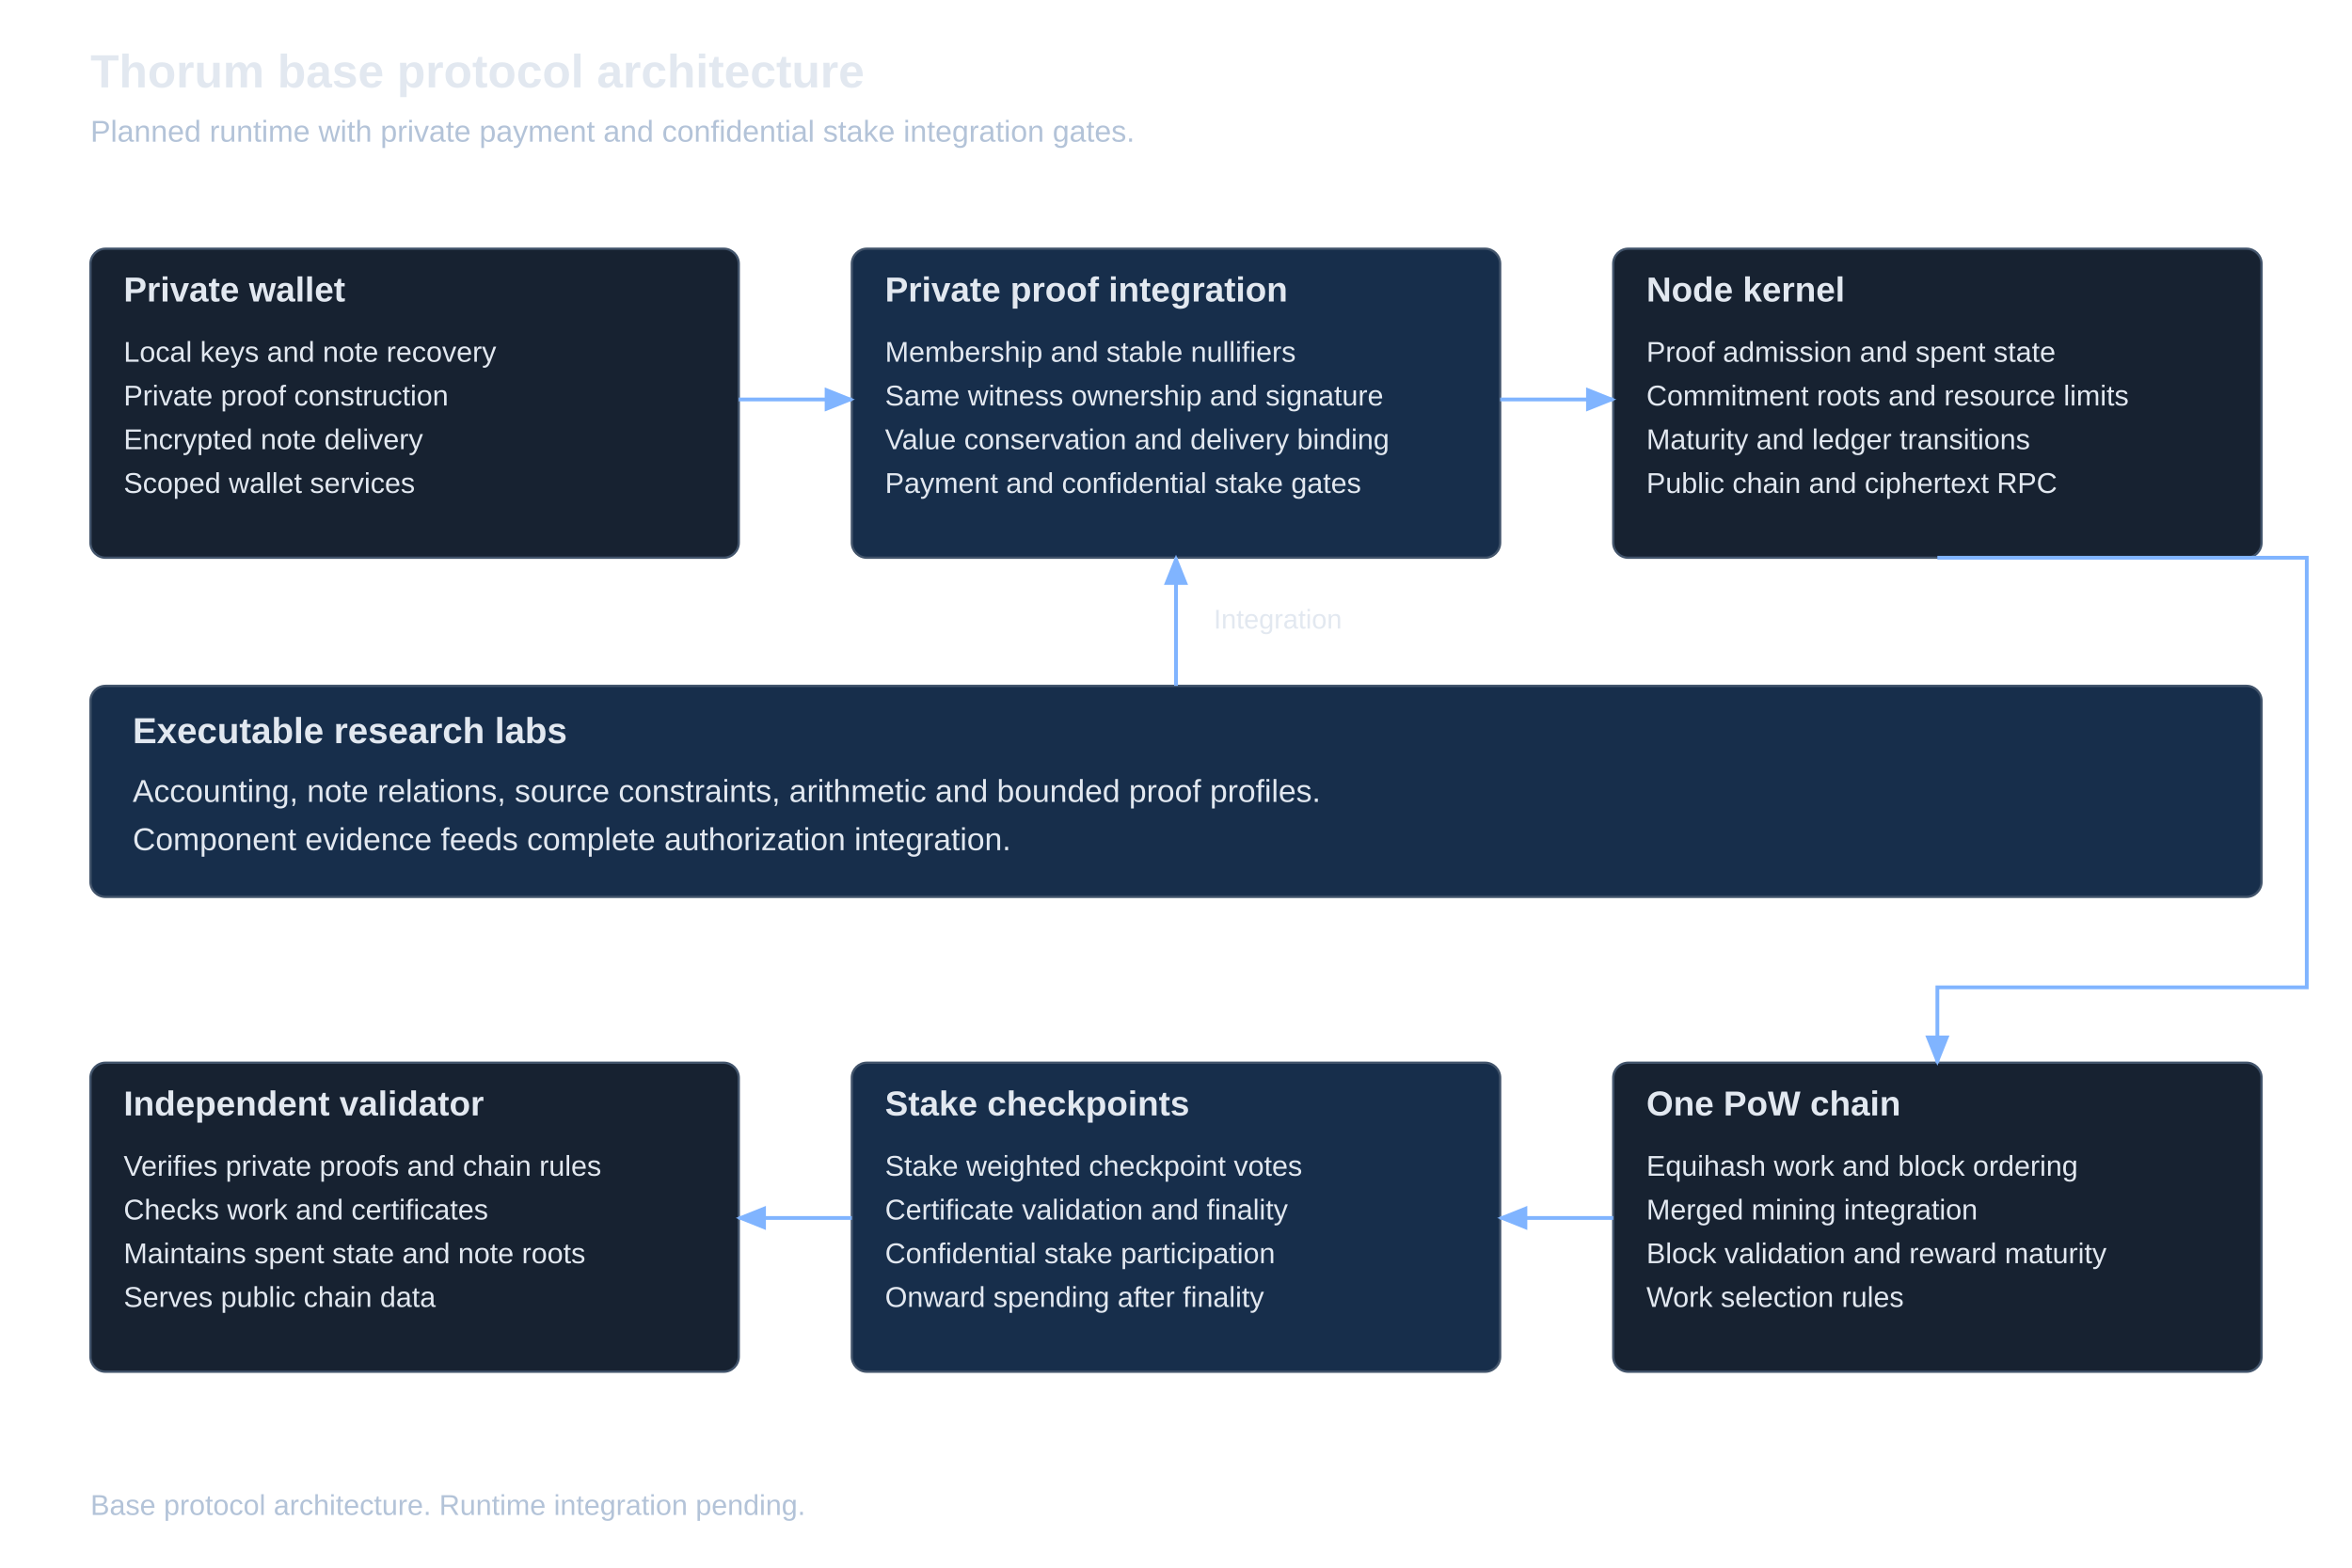
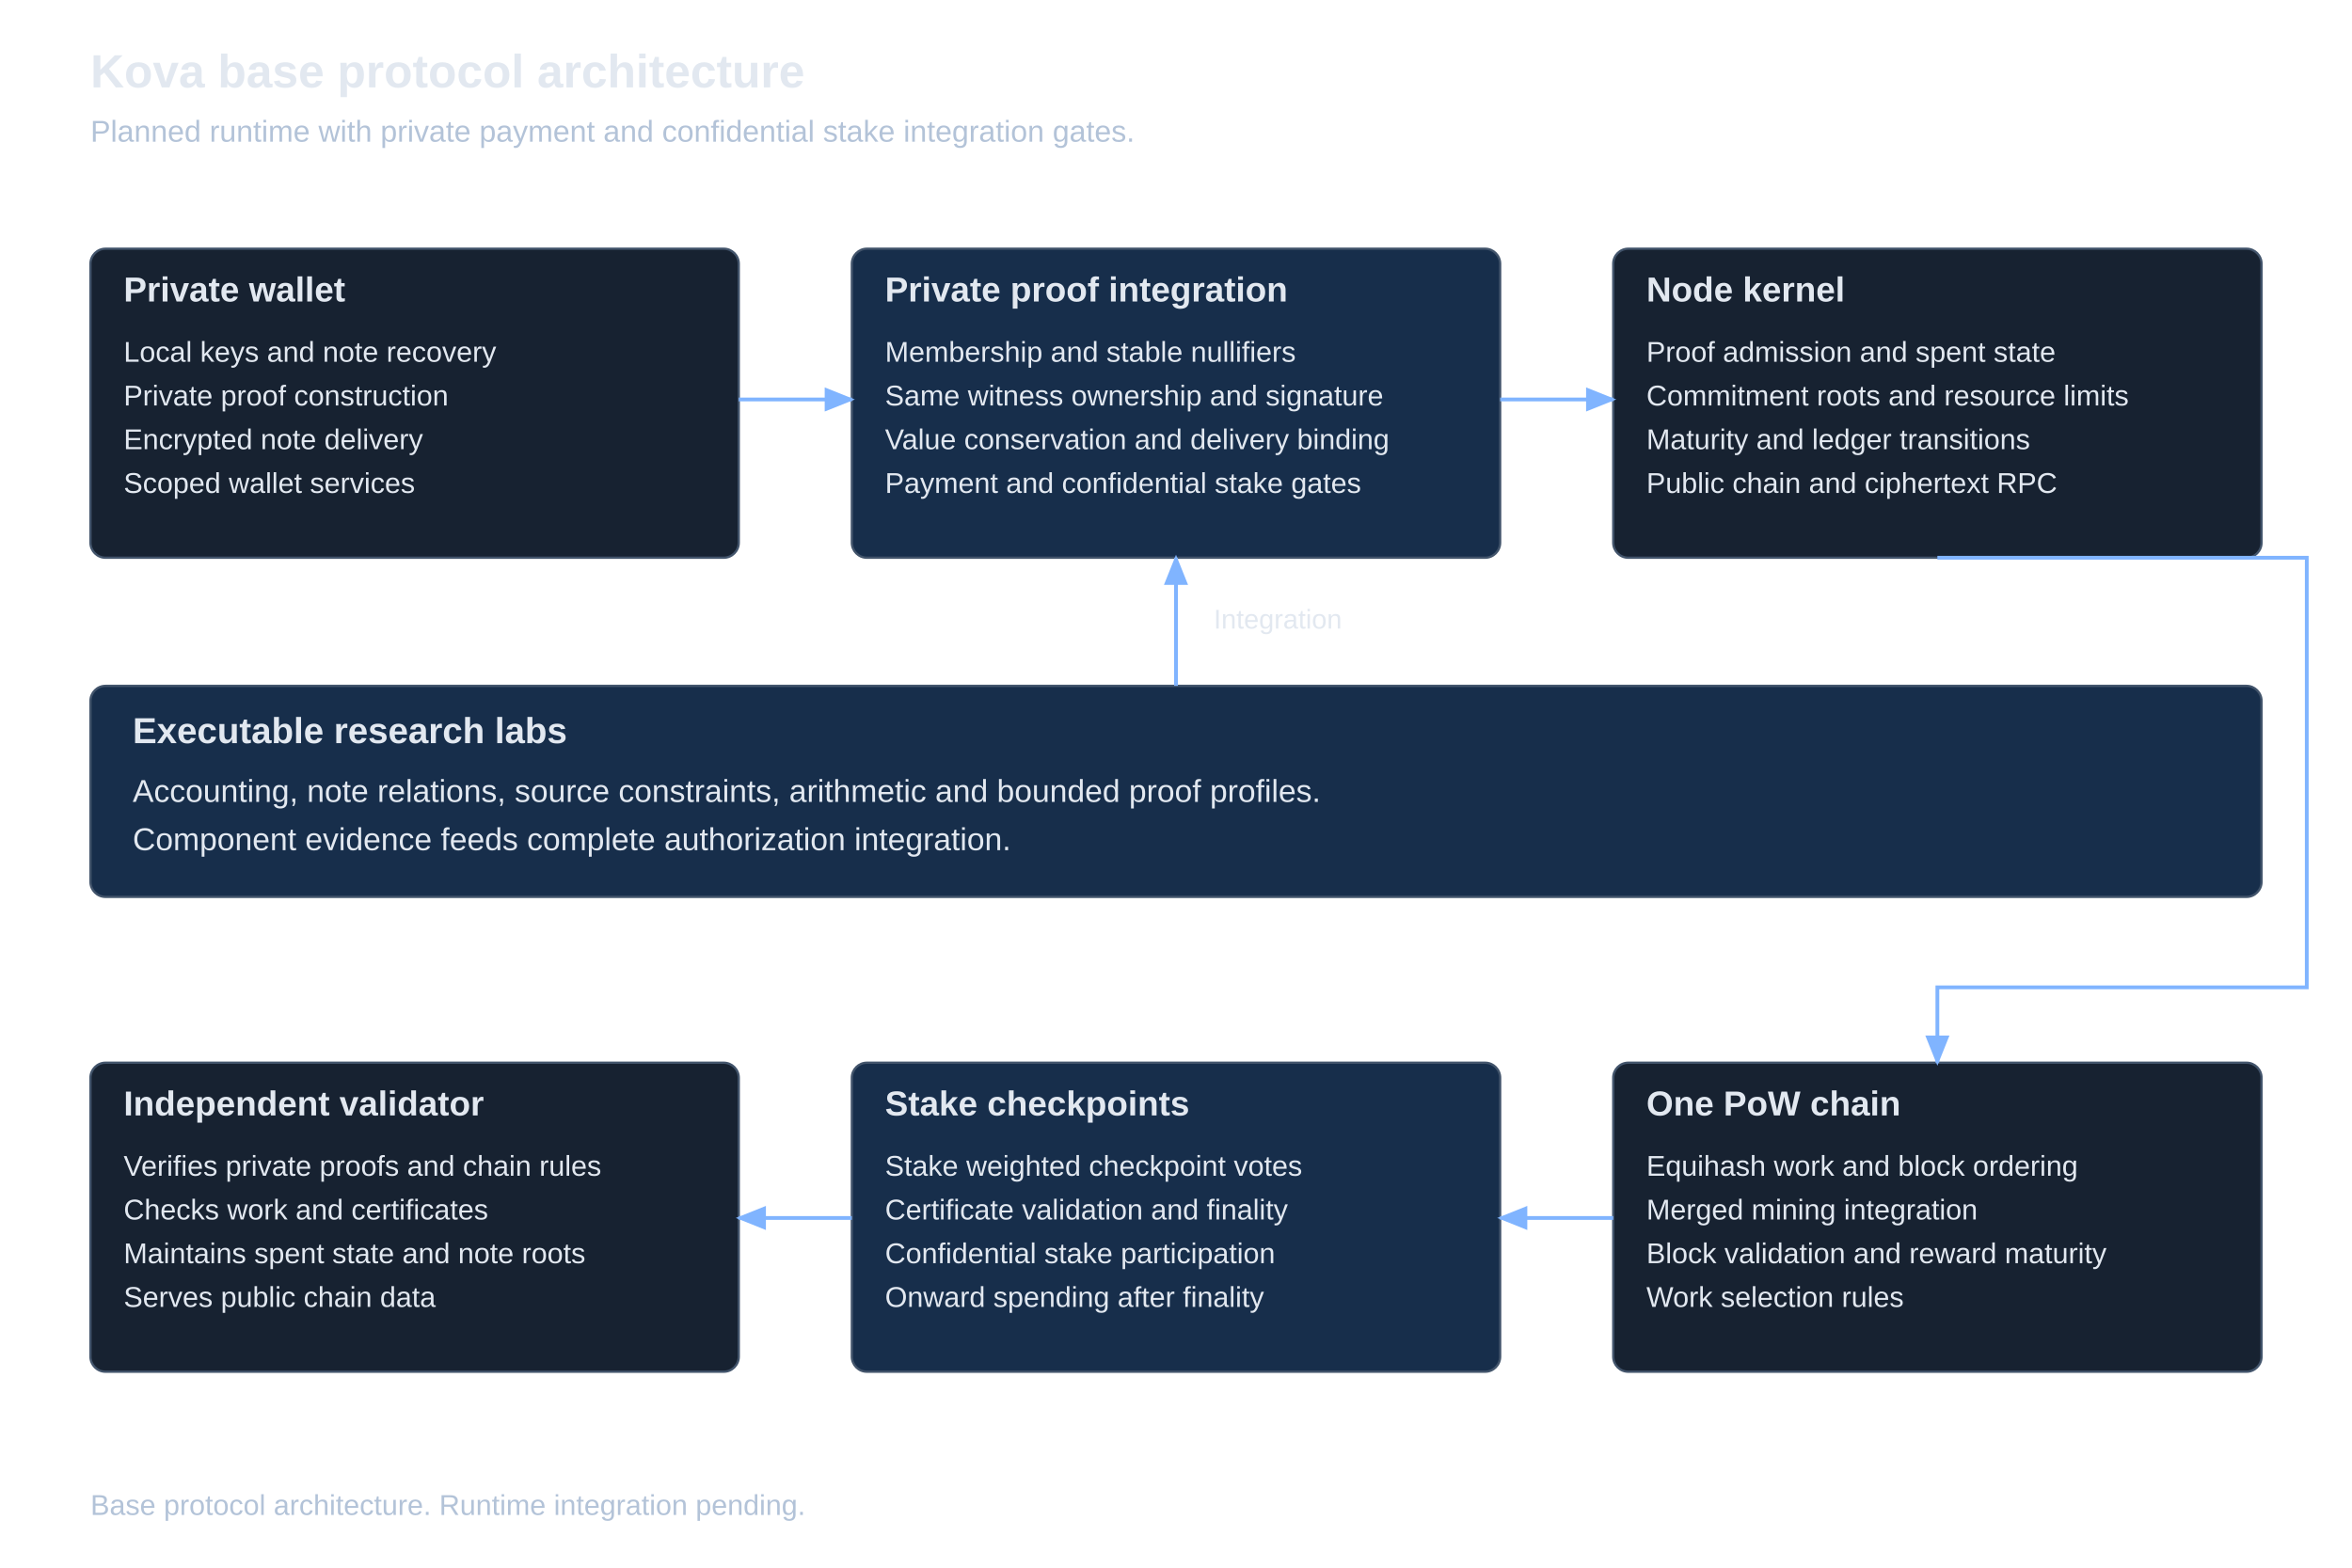
<svg xmlns="http://www.w3.org/2000/svg" width="1560" height="1040" viewBox="0 0 1560 1040" role="img" aria-labelledby="figure-title figure-description" data-theme="dark" data-canvas="transparent">
  <defs>
    <marker id="arrow" viewBox="0 0 10 8" refX="9" refY="4" markerWidth="8" markerHeight="7" orient="auto-start-reverse">
      <path d="M 0 0 L 10 4 L 0 8 Z" fill="#80b4ff" />
    </marker>
  </defs>
  <g font-family="Arial, Helvetica, sans-serif">
    <text x="60" y="58" font-size="31" font-weight="700" fill="#e2e8f0" text-anchor="start">
-       <tspan x="60" y="58">Thorum base protocol architecture</tspan>
+       <tspan x="60" y="58">Kova base protocol architecture</tspan>
    </text>
    <text x="60" y="94" font-size="20" font-weight="400" fill="#b3c3d8" text-anchor="start">
      <tspan x="60" y="94">Planned runtime with private payment and confidential stake integration gates.</tspan>
    </text>
    <rect x="60" y="165" width="430" height="205" rx="10" fill="#172231" stroke="#42546b" stroke-width="1.5" />
    <text x="82" y="200" font-size="23" font-weight="700" fill="#e2e8f0" text-anchor="start">
      <tspan x="82" y="200">Private wallet</tspan>
    </text>
    <text x="82" y="240" font-size="19" font-weight="400" fill="#e2e8f0" text-anchor="start">
      <tspan x="82" y="240">Local keys and note recovery</tspan>
      <tspan x="82" y="269">Private proof construction</tspan>
      <tspan x="82" y="298">Encrypted note delivery</tspan>
      <tspan x="82" y="327">Scoped wallet services</tspan>
    </text>
    <rect x="565" y="165" width="430" height="205" rx="10" fill="#172e4b" stroke="#42546b" stroke-width="1.5" />
    <text x="587" y="200" font-size="23" font-weight="700" fill="#e2e8f0" text-anchor="start">
      <tspan x="587" y="200">Private proof integration</tspan>
    </text>
    <text x="587" y="240" font-size="19" font-weight="400" fill="#e2e8f0" text-anchor="start">
      <tspan x="587" y="240">Membership and stable nullifiers</tspan>
      <tspan x="587" y="269">Same witness ownership and signature</tspan>
      <tspan x="587" y="298">Value conservation and delivery binding</tspan>
      <tspan x="587" y="327">Payment and confidential stake gates</tspan>
    </text>
    <rect x="1070" y="165" width="430" height="205" rx="10" fill="#172231" stroke="#42546b" stroke-width="1.5" />
    <text x="1092" y="200" font-size="23" font-weight="700" fill="#e2e8f0" text-anchor="start">
      <tspan x="1092" y="200">Node kernel</tspan>
    </text>
    <text x="1092" y="240" font-size="19" font-weight="400" fill="#e2e8f0" text-anchor="start">
      <tspan x="1092" y="240">Proof admission and spent state</tspan>
      <tspan x="1092" y="269">Commitment roots and resource limits</tspan>
      <tspan x="1092" y="298">Maturity and ledger transitions</tspan>
      <tspan x="1092" y="327">Public chain and ciphertext RPC</tspan>
    </text>
    <polyline points="490,265 565,265" fill="none" stroke="#80b4ff" stroke-width="2.5" marker-end="url(#arrow)" />
    <polyline points="995,265 1070,265" fill="none" stroke="#80b4ff" stroke-width="2.5" marker-end="url(#arrow)" />
    <rect x="60" y="455" width="1440" height="140" rx="10" fill="#172e4b" stroke="#42546b" stroke-width="1.5" />
    <text x="88" y="493" font-size="24" font-weight="700" fill="#e2e8f0" text-anchor="start">
      <tspan x="88" y="493">Executable research labs</tspan>
    </text>
    <text x="88" y="532" font-size="21" font-weight="400" fill="#e2e8f0" text-anchor="start">
      <tspan x="88" y="532">Accounting, note relations, source constraints, arithmetic and bounded proof profiles.</tspan>
      <tspan x="88" y="564">Component evidence feeds complete authorization integration.</tspan>
    </text>
    <polyline points="780,455 780,370" fill="none" stroke="#80b4ff" stroke-width="2.5" marker-end="url(#arrow)" />
    <text x="805" y="417" font-size="18" font-weight="400" fill="#e2e8f0" text-anchor="start">
      <tspan x="805" y="417">Integration</tspan>
    </text>
    <rect x="1070" y="705" width="430" height="205" rx="10" fill="#172231" stroke="#42546b" stroke-width="1.5" />
    <text x="1092" y="740" font-size="23" font-weight="700" fill="#e2e8f0" text-anchor="start">
      <tspan x="1092" y="740">One PoW chain</tspan>
    </text>
    <text x="1092" y="780" font-size="19" font-weight="400" fill="#e2e8f0" text-anchor="start">
      <tspan x="1092" y="780">Equihash work and block ordering</tspan>
      <tspan x="1092" y="809">Merged mining integration</tspan>
      <tspan x="1092" y="838">Block validation and reward maturity</tspan>
      <tspan x="1092" y="867">Work selection rules</tspan>
    </text>
    <rect x="565" y="705" width="430" height="205" rx="10" fill="#172e4b" stroke="#42546b" stroke-width="1.5" />
    <text x="587" y="740" font-size="23" font-weight="700" fill="#e2e8f0" text-anchor="start">
      <tspan x="587" y="740">Stake checkpoints</tspan>
    </text>
    <text x="587" y="780" font-size="19" font-weight="400" fill="#e2e8f0" text-anchor="start">
      <tspan x="587" y="780">Stake weighted checkpoint votes</tspan>
      <tspan x="587" y="809">Certificate validation and finality</tspan>
      <tspan x="587" y="838">Confidential stake participation</tspan>
      <tspan x="587" y="867">Onward spending after finality</tspan>
    </text>
    <rect x="60" y="705" width="430" height="205" rx="10" fill="#172231" stroke="#42546b" stroke-width="1.5" />
    <text x="82" y="740" font-size="23" font-weight="700" fill="#e2e8f0" text-anchor="start">
      <tspan x="82" y="740">Independent validator</tspan>
    </text>
    <text x="82" y="780" font-size="19" font-weight="400" fill="#e2e8f0" text-anchor="start">
      <tspan x="82" y="780">Verifies private proofs and chain rules</tspan>
      <tspan x="82" y="809">Checks work and certificates</tspan>
      <tspan x="82" y="838">Maintains spent state and note roots</tspan>
      <tspan x="82" y="867">Serves public chain data</tspan>
    </text>
    <polyline points="1285,370 1530,370 1530,655 1285,655 1285,705" fill="none" stroke="#80b4ff" stroke-width="2.5" marker-end="url(#arrow)" />
    <polyline points="1070,808 995,808" fill="none" stroke="#80b4ff" stroke-width="2.5" marker-end="url(#arrow)" />
    <polyline points="565,808 490,808" fill="none" stroke="#80b4ff" stroke-width="2.5" marker-end="url(#arrow)" />
    <text x="60" y="1005" font-size="19" font-weight="400" fill="#b3c3d8" text-anchor="start">
      <tspan x="60" y="1005">Base protocol architecture. Runtime integration pending.</tspan>
    </text>
  </g>
</svg>
